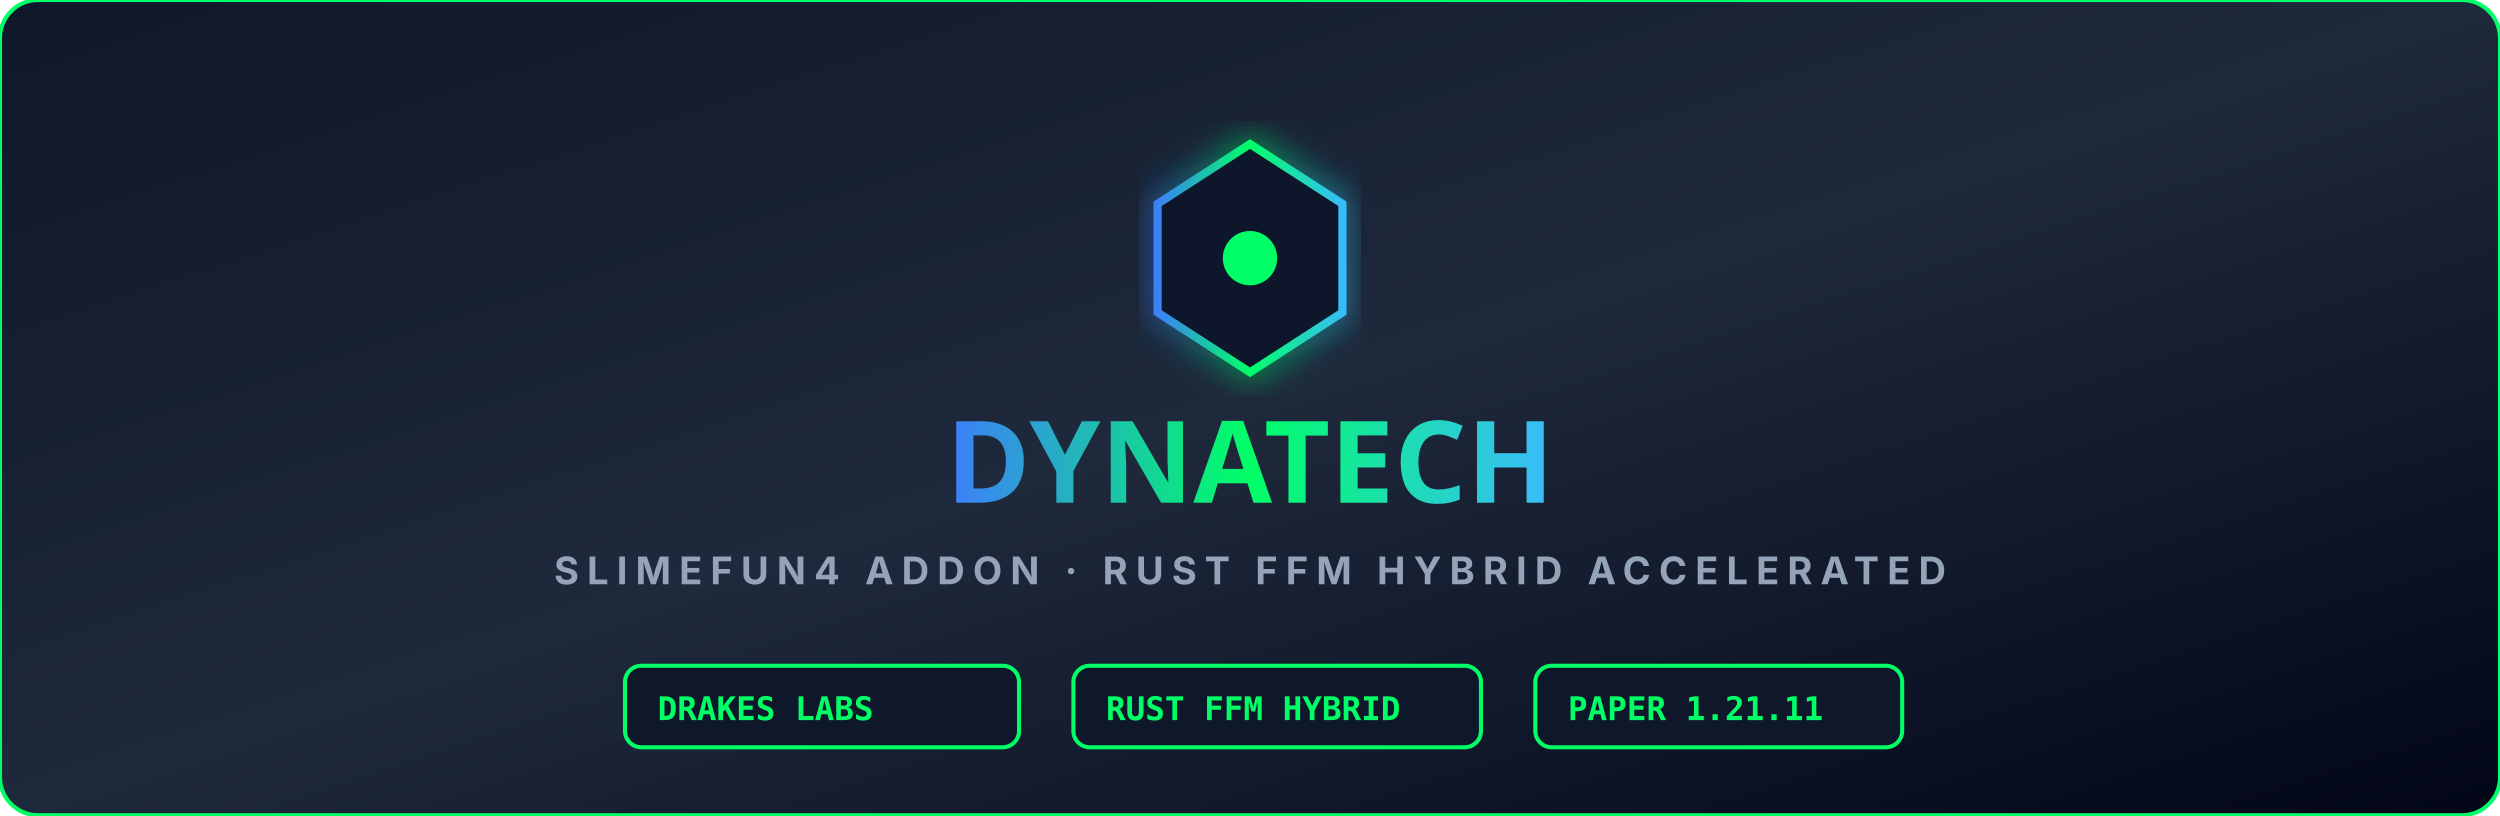
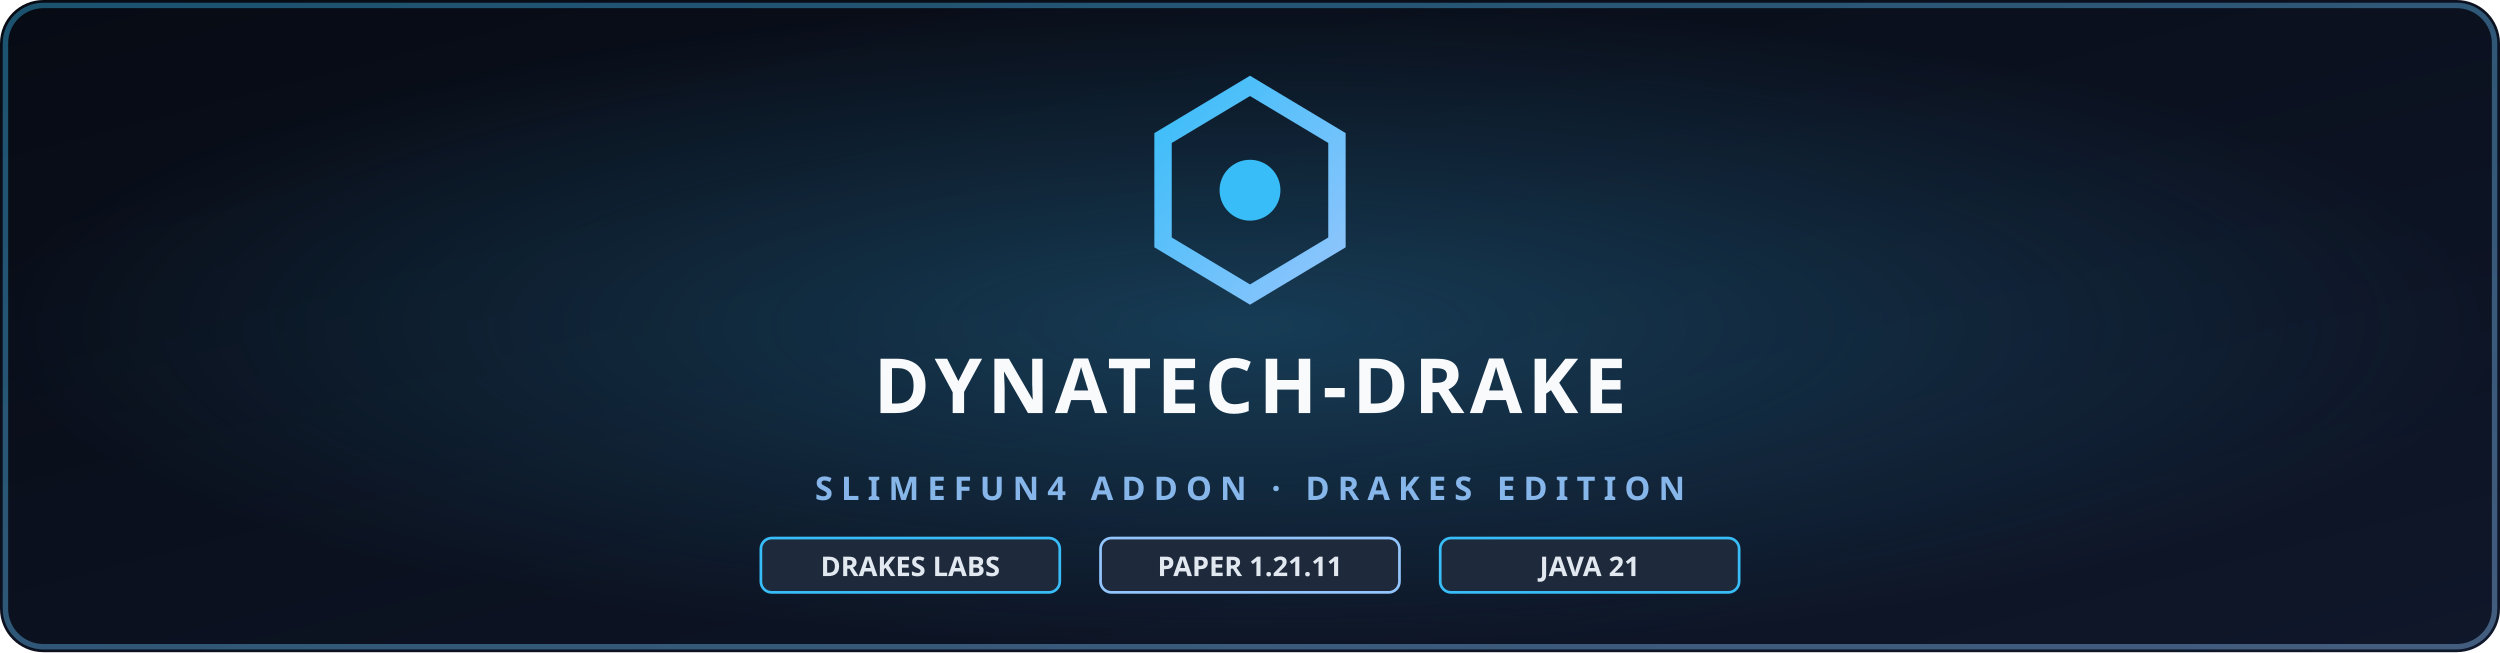
- <svg xmlns="http://www.w3.org/2000/svg" viewBox="0 0 920 300" width="920" height="300">
+ <svg xmlns="http://www.w3.org/2000/svg" viewBox="0 0 920 240" width="920" height="240" role="img" aria-label="DynaTech-drake Banner">
  <defs>
-     <linearGradient id="bgG" x1="0%" y1="0%" x2="100%" y2="100%">
-       <stop offset="0%" stop-color="#0F172A" />
-       <stop offset="50%" stop-color="#1E293B" />
-       <stop offset="100%" stop-color="#020617" />
+     <linearGradient id="bFondo" x1="0" y1="0" x2="1" y2="1">
+       <stop offset="0%" stop-color="#070B14" />
+       <stop offset="100%" stop-color="#0F172A" />
    </linearGradient>
-     <linearGradient id="colorG" x1="0%" y1="0%" x2="100%" y2="0%">
-       <stop offset="0%" stop-color="#3B82F6" />
-       <stop offset="50%" stop-color="#00FF66" />
-       <stop offset="100%" stop-color="#38BDF8" />
+     <linearGradient id="acG" x1="0" y1="0" x2="1" y2="1">
+       <stop offset="0%" stop-color="#38BDF8" />
+       <stop offset="100%" stop-color="#93C5FD" />
    </linearGradient>
-     <filter id="glowF">
-       <feGaussianBlur stdDeviation="6" result="blur" />
-       <feMerge>
-         <feMergeNode in="blur" />
-         <feMergeNode in="SourceGraphic" />
-       </feMerge>
-     </filter>
+     <radialGradient id="bHalo" cx="50%" cy="50%" r="50%">
+       <stop offset="0%" stop-color="#38BDF8" stop-opacity="0.25" />
+       <stop offset="100%" stop-color="#38BDF8" stop-opacity="0" />
+     </radialGradient>
  </defs>
-   <style>
-     @keyframes pulseA {
-       0%, 100% { opacity: 0.85; filter: drop-shadow(0 0 15px rgba(0, 255, 102, 0.7)); }
-       50% { opacity: 1; filter: drop-shadow(0 0 30px rgba(56, 189, 248, 1)); }
-     }
-     .bg-a { fill: url(#bgG); }
-     .title-a { font-family: 'Outfit', 'Segoe UI', sans-serif; font-weight: 900; font-size: 42px; fill: url(#colorG); animation: pulseA 3.5s infinite ease-in-out; }
-     .sub-a { font-family: 'Inter', 'Segoe UI', sans-serif; font-weight: 700; font-size: 14px; fill: #94A3B8; letter-spacing: 3px; }
-     .badge-a { fill: #0F172A; stroke: #00FF66; stroke-width: 1.5; rx: 6px; }
-     .btext-a { font-family: 'JetBrains Mono', monospace; font-size: 12px; font-weight: 700; fill: #00FF66; }
-   </style>
-   <rect class="bg-a" width="920" height="300" rx="14" stroke="#00FF66" stroke-width="1.5" />
-   <g transform="translate(460, 95)">
-     <polygon points="0,-42 34,-20 34,20 0,42 -34,20 -34,-20" fill="#0F172A" stroke="url(#colorG)" stroke-width="3" filter="url(#glowF)" />
-     <circle cx="0" cy="0" r="10" fill="#00FF66" />
+   <rect width="920" height="240" rx="16" fill="url(#bFondo)" />
+   <rect width="920" height="240" rx="16" fill="url(#bHalo)" />
+   <rect x="2" y="2" width="916" height="236" rx="14" fill="none" stroke="url(#acG)" stroke-width="2" opacity="0.4" />
+   <g transform="translate(460,70) scale(1.6)">
+     <polygon points="0,-24 20,-12 20,12 0,24 -20,12 -20,-12" fill="none" stroke="url(#acG)" stroke-width="4" />
+     <circle cx="0" cy="0" r="7" fill="#38BDF8" />
  </g>
-   <text x="460" y="185" text-anchor="middle" class="title-a">DYNATECH</text>
-   <text x="460" y="215" text-anchor="middle" class="sub-a">SLIMEFUN4 ADDON · RUST FFM HYBRID ACCELERATED</text>
-   <g transform="translate(230, 245)">
-     <rect x="0" y="0" width="145" height="30" class="badge-a" />
-     <text x="12" y="20" class="btext-a">DRAKES LABS</text>
-     <rect x="165" y="0" width="150" height="30" class="badge-a" stroke="#FF4500" />
-     <text x="177" y="20" class="btext-a" fill="#FF7300">RUST FFM HYBRID</text>
-     <rect x="335" y="0" width="135" height="30" class="badge-a" stroke="#38BDF8" />
-     <text x="347" y="20" class="btext-a" fill="#38BDF8">PAPER 1.21.11</text>
+   <text x="460" y="152" text-anchor="middle" font-family="'Segoe UI', system-ui, -apple-system, sans-serif" font-weight="900" font-size="28" fill="#F8FAFC" letter-spacing="2">
+     DYNATECH-DRAKE
+   </text>
+   <text x="460" y="184" text-anchor="middle" font-family="'Segoe UI', system-ui, -apple-system, sans-serif" font-weight="700" font-size="12" fill="#93C5FD" letter-spacing="3" opacity="0.9">
+     SLIMEFUN4 ADDON · DRAKES EDITION
+   </text>
+   <g transform="translate(460, 210)">
+     <rect x="-180" y="-12" width="110" height="20" rx="4" fill="#1E293B" stroke="#38BDF8" stroke-width="1" />
+     <text x="-125" y="2" text-anchor="middle" font-family="sans-serif" font-size="10" font-weight="700" fill="#E2E8F0">DRAKES LABS</text>
+     <rect x="-55" y="-12" width="110" height="20" rx="4" fill="#1E293B" stroke="#93C5FD" stroke-width="1" />
+     <text x="0" y="2" text-anchor="middle" font-family="sans-serif" font-size="10" font-weight="700" fill="#E2E8F0">PAPER 1.21.11</text>
+     <rect x="70" y="-12" width="110" height="20" rx="4" fill="#1E293B" stroke="#38BDF8" stroke-width="1" />
+     <text x="125" y="2" text-anchor="middle" font-family="sans-serif" font-size="10" font-weight="700" fill="#E2E8F0">JAVA 21</text>
  </g>
</svg>
